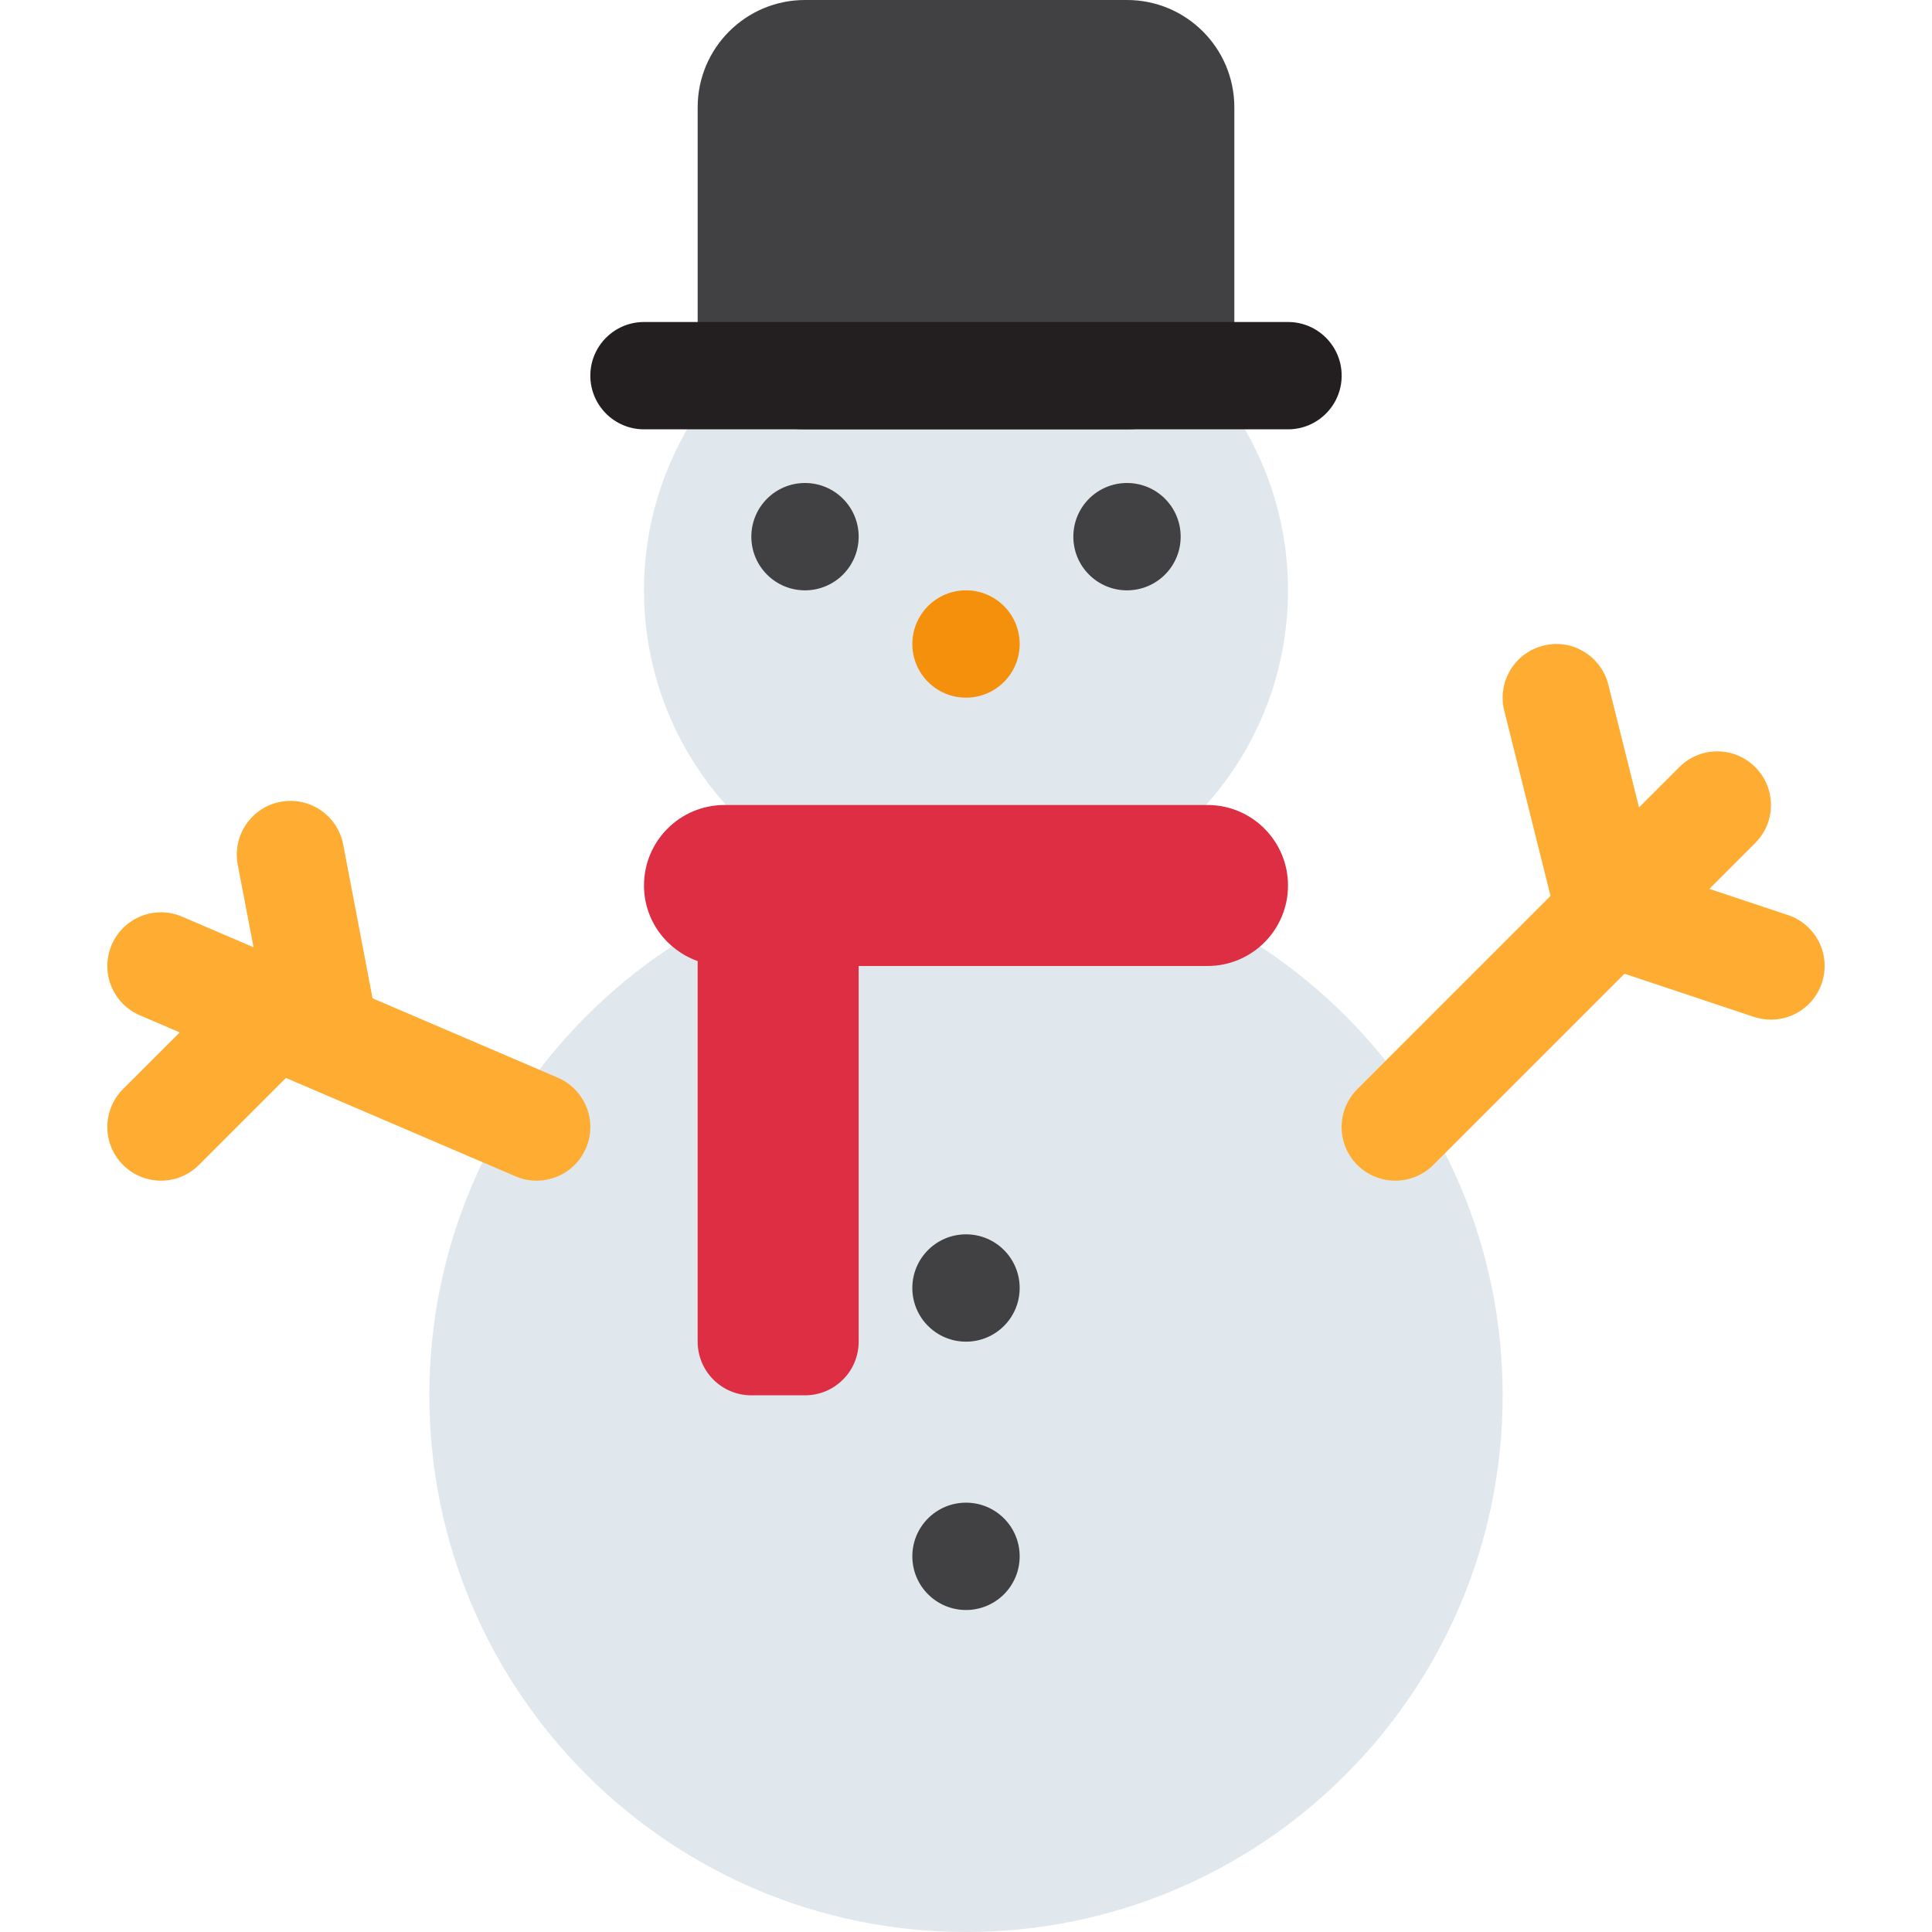
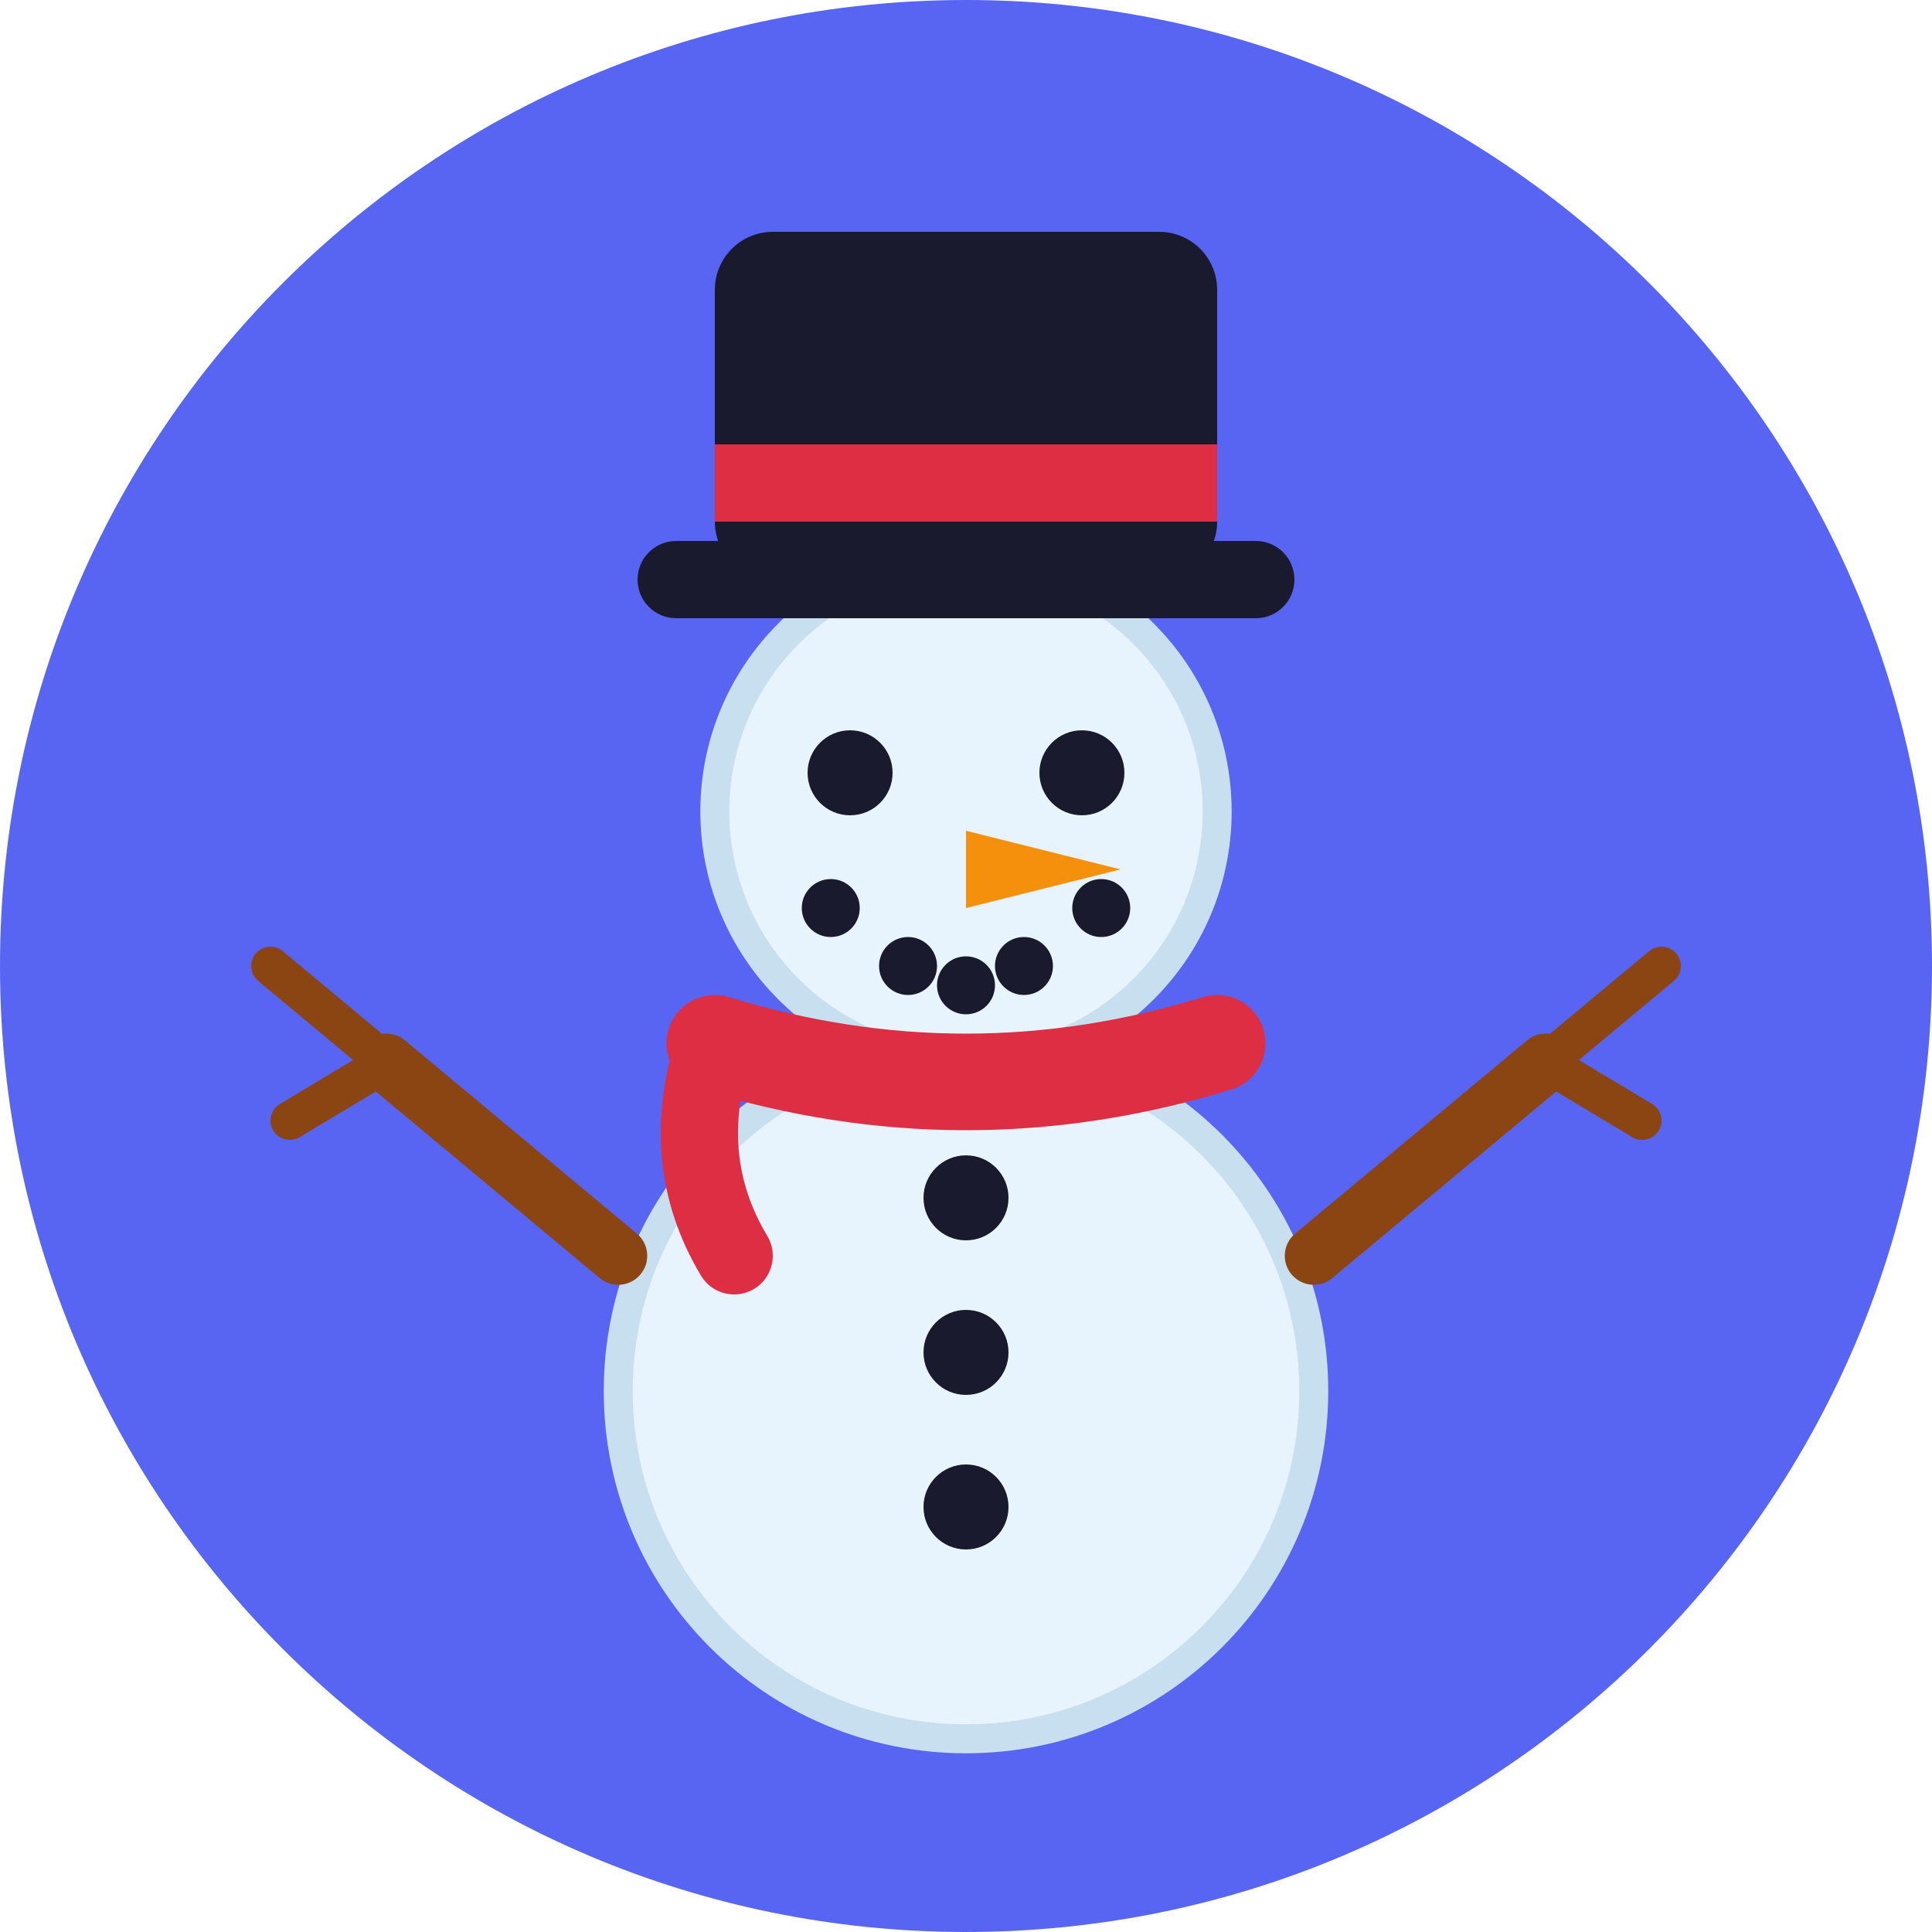
- <svg xmlns="http://www.w3.org/2000/svg" viewBox="0 0 36 36">
-   <circle fill="#E1E8ED" cx="18" cy="26" r="10" />
-   <path fill="#E1E8ED" d="M12 11c0-3.314 2.686-6 6-6 3.313 0 6 2.686 6 6s-2.687 6-6 6c-3.314 0-6-2.686-6-6z" />
-   <path fill="#414042" d="M23 6c0 1.104-.896 2-2 2h-6c-1.104 0-2-.896-2-2V2c0-1.104.896-2 2-2h6c1.104 0 2 .896 2 2v4z" />
-   <path fill="#231F20" d="M25 7c0 .552-.447 1-1 1H12c-.552 0-1-.448-1-1s.448-1 1-1h12c.553 0 1 .448 1 1z" />
-   <path fill="#DD2E44" d="M22.5 15h-9c-.829 0-1.5.671-1.5 1.5 0 .652.419 1.202 1 1.408V25c0 .553.448 1 1 1h1c.552 0 1-.447 1-1v-7h6.5c.828 0 1.5-.671 1.5-1.5s-.672-1.5-1.5-1.5z" />
-   <path fill="#414042" d="M19 24c0 .553-.447 1-1 1-.552 0-1-.447-1-1 0-.553.448-1 1-1 .553 0 1 .447 1 1zm0 5c0 .553-.447 1-1 1-.552 0-1-.447-1-1 0-.553.448-1 1-1 .553 0 1 .447 1 1z" />
-   <path fill="#F4900C" d="M19 12c0 .553-.447 1-1 1-.552 0-1-.447-1-1 0-.553.448-1 1-1 .553 0 1 .447 1 1z" />
-   <path fill="#414042" d="M16 10c0 .553-.448 1-1 1s-1-.447-1-1c0-.553.448-1 1-1s1 .447 1 1zm6 0c0 .553-.447 1-1 1-.553 0-1-.447-1-1 0-.553.447-1 1-1 .553 0 1 .447 1 1z" />
-   <path fill="#FFAC33" d="M10.394 20.081l-3.452-1.479-.547-2.866c-.104-.542-.624-.897-1.17-.795-.542.104-.898.627-.795 1.17l.294 1.54-1.33-.57c-.508-.219-1.096.018-1.313.525-.218.508.018 1.096.525 1.313l.743.318-1.056 1.056c-.391.391-.391 1.023 0 1.414.195.195.451.293.707.293s.512-.098.707-.293l1.621-1.621 4.278 1.833c.128.056.262.081.394.081.388 0 .757-.227.919-.606.218-.508-.018-1.095-.525-1.313zm22.922-3.03l-1.465-.488.855-.855c.391-.391.391-1.023 0-1.414s-1.023-.391-1.414 0l-.751.751-.572-2.287c-.134-.535-.678-.865-1.212-.727-.536.134-.862.677-.727 1.213l.862 3.45-3.6 3.6c-.391.391-.391 1.023 0 1.414.196.194.452.292.708.292s.512-.098.707-.293l3.563-3.563 2.413.805c.106.035.213.051.317.051.419 0 .809-.265.948-.684.175-.524-.108-1.09-.632-1.265z" />
+ <svg xmlns="http://www.w3.org/2000/svg" viewBox="0 0 100 100">
+   <circle cx="50" cy="50" r="50" fill="#5865F2" />
+   <circle cx="50" cy="72" r="18" fill="#E8F4FD" stroke="#C8DFF0" stroke-width="1.5" />
+   <circle cx="50" cy="42" r="13" fill="#E8F4FD" stroke="#C8DFF0" stroke-width="1.5" />
+   <rect x="33" y="28" width="34" height="4" rx="2" fill="#1a1a2e" />
+   <rect x="37" y="12" width="26" height="18" rx="3" fill="#1a1a2e" />
+   <rect x="37" y="23" width="26" height="4" fill="#DD2E44" />
+   <circle cx="44" cy="40" r="2.2" fill="#1a1a2e" />
+   <circle cx="56" cy="40" r="2.2" fill="#1a1a2e" />
+   <circle cx="43" cy="47" r="1.5" fill="#1a1a2e" />
+   <circle cx="47" cy="50" r="1.5" fill="#1a1a2e" />
+   <circle cx="50" cy="51" r="1.5" fill="#1a1a2e" />
+   <circle cx="53" cy="50" r="1.5" fill="#1a1a2e" />
+   <circle cx="57" cy="47" r="1.5" fill="#1a1a2e" />
+   <polygon points="50,43 58,45 50,47" fill="#F4900C" />
+   <circle cx="50" cy="62" r="2.2" fill="#1a1a2e" />
+   <circle cx="50" cy="70" r="2.2" fill="#1a1a2e" />
+   <circle cx="50" cy="78" r="2.2" fill="#1a1a2e" />
+   <line x1="32" y1="65" x2="20" y2="55" stroke="#8B4513" stroke-width="3" stroke-linecap="round" />
+   <line x1="20" y1="55" x2="14" y2="50" stroke="#8B4513" stroke-width="2" stroke-linecap="round" />
+   <line x1="20" y1="55" x2="15" y2="58" stroke="#8B4513" stroke-width="2" stroke-linecap="round" />
+   <line x1="68" y1="65" x2="80" y2="55" stroke="#8B4513" stroke-width="3" stroke-linecap="round" />
+   <line x1="80" y1="55" x2="86" y2="50" stroke="#8B4513" stroke-width="2" stroke-linecap="round" />
+   <line x1="80" y1="55" x2="85" y2="58" stroke="#8B4513" stroke-width="2" stroke-linecap="round" />
+   <path d="M 37 54 Q 50 58 63 54" stroke="#DD2E44" stroke-width="5" fill="none" stroke-linecap="round" />
+   <path d="M 37 54 Q 35 60 38 65" stroke="#DD2E44" stroke-width="4" fill="none" stroke-linecap="round" />
</svg>
